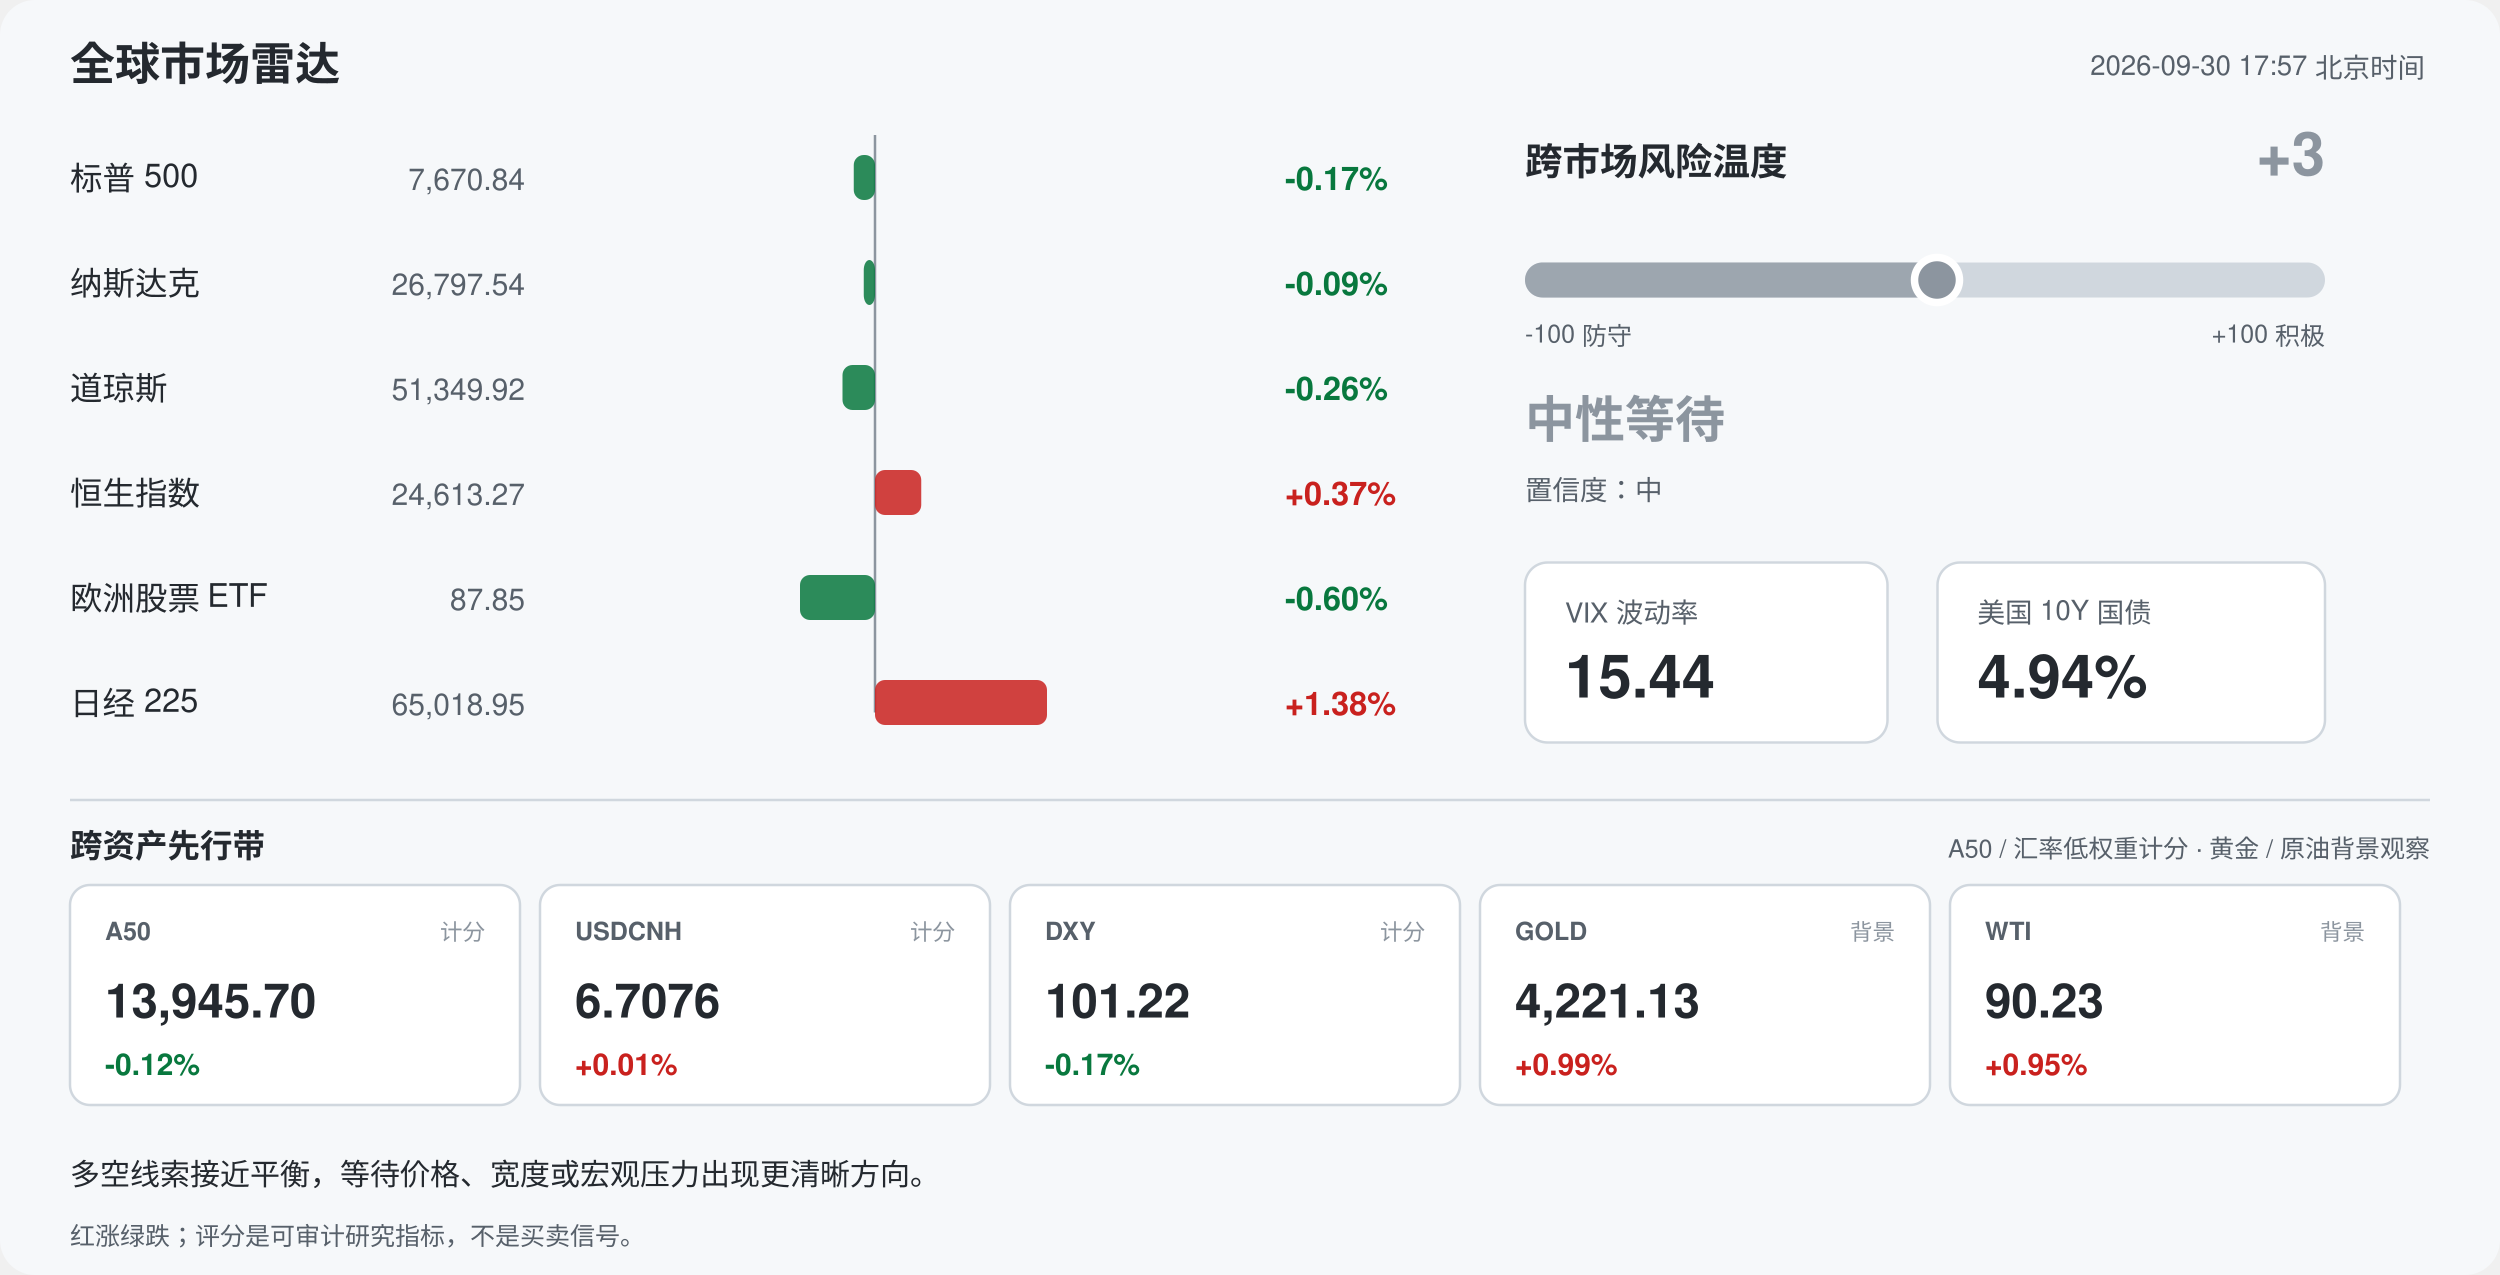
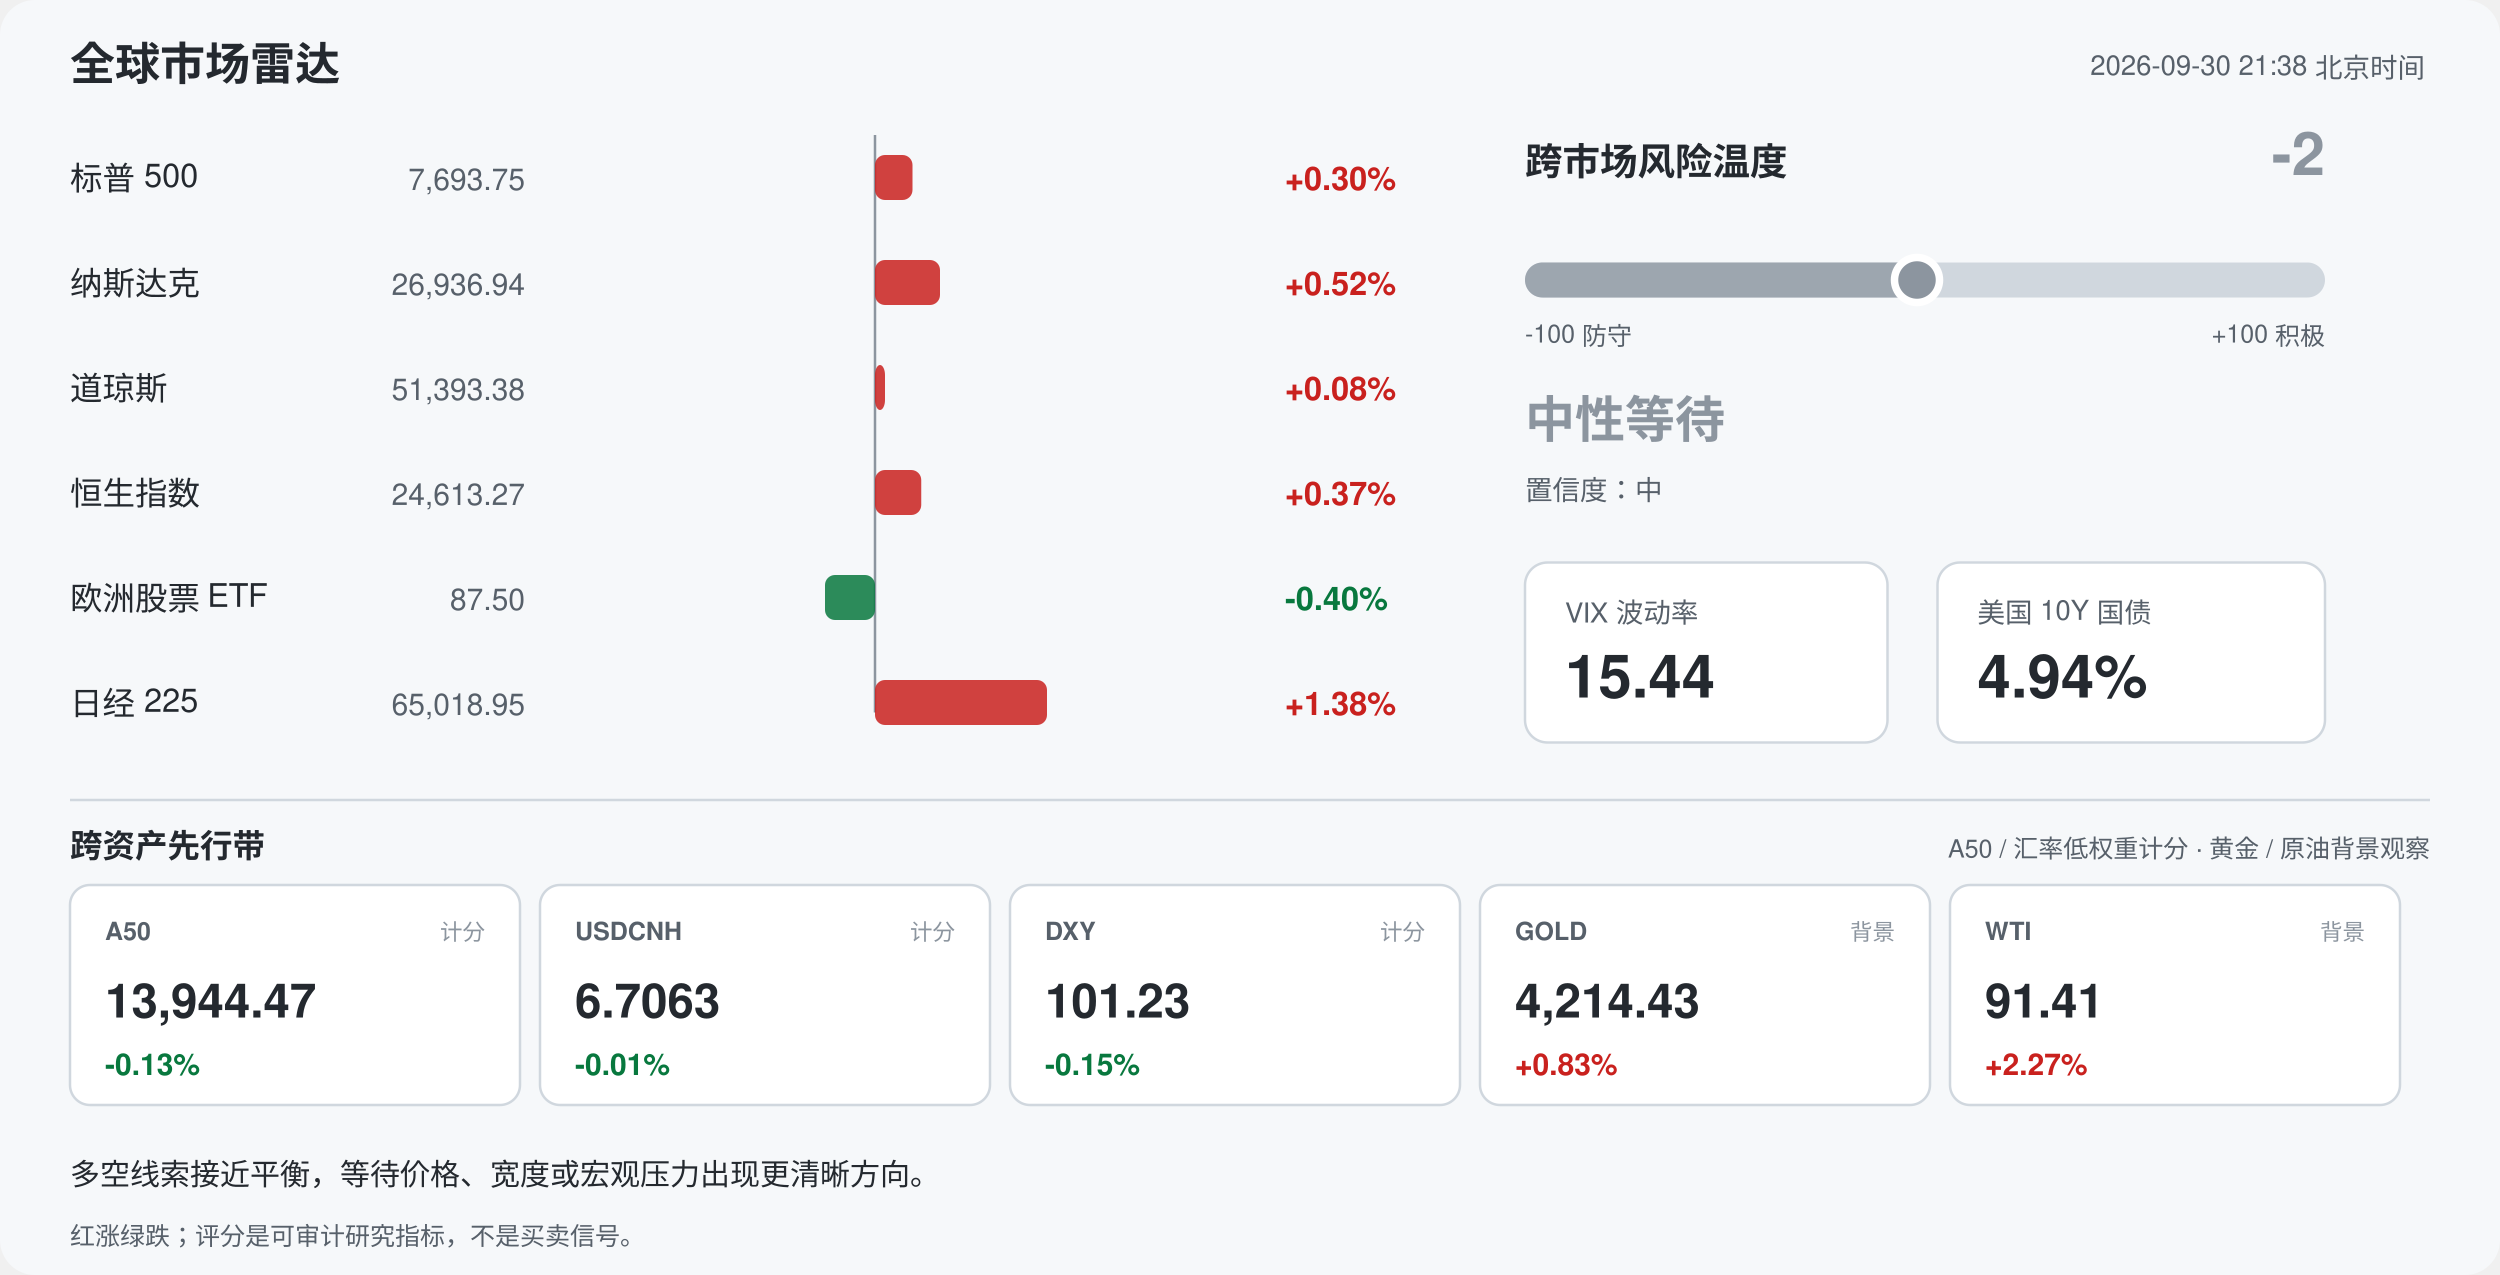
<svg xmlns="http://www.w3.org/2000/svg" width="1000" height="510" viewBox="0 0 1000 510" font-family="-apple-system,Segoe UI,Helvetica,Arial,sans-serif">
  <rect width="1000" height="510" rx="14" fill="#f6f8fa" />
  <text x="28" y="32" font-size="18" font-weight="700" fill="#24292f">全球市场雷达</text>
-   <text x="970" y="30" font-size="11" fill="#57606a" text-anchor="end">2026-09-30 17:57 北京时间</text>
+   <text x="970" y="30" font-size="11" fill="#57606a" text-anchor="end">2026-09-30 21:38 北京时间</text>
  <line x1="350" y1="54" x2="350" y2="285" stroke="#8c959f" stroke-width="1" />
  <text x="28" y="76" font-size="13" fill="#24292f">标普 500</text>
-   <text x="210" y="76" font-size="12" fill="#57606a" text-anchor="end">7,670.84</text>
-   <rect x="341.5" y="62" width="8.5" height="18" rx="4" fill="#08783e" opacity="0.85" />
-   <text x="514" y="76" font-size="13" font-weight="600" fill="#08783e">-0.17%</text>
+   <text x="210" y="76" font-size="12" fill="#57606a" text-anchor="end">7,693.75</text>
+   <rect x="350.0" y="62" width="15.0" height="18" rx="4" fill="#c9211e" opacity="0.85" />
+   <text x="514" y="76" font-size="13" font-weight="600" fill="#c9211e">+0.30%</text>
  <text x="28" y="118" font-size="13" fill="#24292f">纳斯达克</text>
-   <text x="210" y="118" font-size="12" fill="#57606a" text-anchor="end">26,797.54</text>
-   <rect x="345.5" y="104" width="4.5" height="18" rx="4" fill="#08783e" opacity="0.85" />
-   <text x="514" y="118" font-size="13" font-weight="600" fill="#08783e">-0.09%</text>
+   <text x="210" y="118" font-size="12" fill="#57606a" text-anchor="end">26,936.94</text>
+   <rect x="350.0" y="104" width="26.0" height="18" rx="4" fill="#c9211e" opacity="0.85" />
+   <text x="514" y="118" font-size="13" font-weight="600" fill="#c9211e">+0.52%</text>
  <text x="28" y="160" font-size="13" fill="#24292f">道琼斯</text>
-   <text x="210" y="160" font-size="12" fill="#57606a" text-anchor="end">51,349.92</text>
-   <rect x="337.0" y="146" width="13.0" height="18" rx="4" fill="#08783e" opacity="0.85" />
-   <text x="514" y="160" font-size="13" font-weight="600" fill="#08783e">-0.26%</text>
+   <text x="210" y="160" font-size="12" fill="#57606a" text-anchor="end">51,393.38</text>
+   <rect x="350.0" y="146" width="4.0" height="18" rx="4" fill="#c9211e" opacity="0.85" />
+   <text x="514" y="160" font-size="13" font-weight="600" fill="#c9211e">+0.08%</text>
  <text x="28" y="202" font-size="13" fill="#24292f">恒生指数</text>
  <text x="210" y="202" font-size="12" fill="#57606a" text-anchor="end">24,613.27</text>
  <rect x="350.0" y="188" width="18.5" height="18" rx="4" fill="#c9211e" opacity="0.85" />
  <text x="514" y="202" font-size="13" font-weight="600" fill="#c9211e">+0.37%</text>
  <text x="28" y="244" font-size="13" fill="#24292f">欧洲股票 ETF</text>
-   <text x="210" y="244" font-size="12" fill="#57606a" text-anchor="end">87.85</text>
-   <rect x="320.0" y="230" width="30.0" height="18" rx="4" fill="#08783e" opacity="0.85" />
-   <text x="514" y="244" font-size="13" font-weight="600" fill="#08783e">-0.60%</text>
+   <text x="210" y="244" font-size="12" fill="#57606a" text-anchor="end">87.50</text>
+   <rect x="330.0" y="230" width="20.0" height="18" rx="4" fill="#08783e" opacity="0.85" />
+   <text x="514" y="244" font-size="13" font-weight="600" fill="#08783e">-0.40%</text>
  <text x="28" y="286" font-size="13" fill="#24292f">日经 225</text>
  <text x="210" y="286" font-size="12" fill="#57606a" text-anchor="end">65,018.95</text>
  <rect x="350.0" y="272" width="68.8" height="18" rx="4" fill="#c9211e" opacity="0.85" />
  <text x="514" y="286" font-size="13" font-weight="600" fill="#c9211e">+1.38%</text>
  <text x="610" y="70" font-size="15" font-weight="700" fill="#24292f">跨市场风险温度</text>
-   <text x="930" y="70" font-size="24" font-weight="700" fill="#8c959f" text-anchor="end">+3</text>
+   <text x="930" y="70" font-size="24" font-weight="700" fill="#8c959f" text-anchor="end">-2</text>
  <rect x="610" y="105" width="320" height="14" rx="7" fill="#d0d7de" />
-   <rect x="610" y="105" width="164.8" height="14" rx="7" fill="#8c959f" opacity="0.75" />
-   <circle cx="774.8" cy="112" r="9" fill="#8c959f" stroke="#ffffff" stroke-width="3" />
+   <rect x="610" y="105" width="156.8" height="14" rx="7" fill="#8c959f" opacity="0.75" />
+   <circle cx="766.8" cy="112" r="9" fill="#8c959f" stroke="#ffffff" stroke-width="3" />
  <text x="610" y="137" font-size="10" fill="#57606a">-100 防守</text>
  <text x="930" y="137" font-size="10" fill="#57606a" text-anchor="end">+100 积极</text>
  <text x="610" y="175" font-size="20" font-weight="700" fill="#8c959f">中性等待</text>
  <text x="610" y="200" font-size="11" fill="#57606a">置信度：中</text>
  <rect x="610" y="225" width="145" height="72" rx="9" fill="#ffffff" stroke="#d0d7de" />
  <text x="626" y="249" font-size="11" fill="#57606a">VIX 波动率</text>
  <text x="626" y="279" font-size="24" font-weight="700" fill="#24292f">15.44</text>
  <rect x="775" y="225" width="155" height="72" rx="9" fill="#ffffff" stroke="#d0d7de" />
  <text x="791" y="249" font-size="11" fill="#57606a">美国 10Y 国债</text>
  <text x="791" y="279" font-size="24" font-weight="700" fill="#24292f">4.94%</text>
  <line x1="28" y1="320" x2="972" y2="320" stroke="#d0d7de" />
  <text x="28" y="343" font-size="13" font-weight="700" fill="#24292f">跨资产先行带</text>
  <text x="972" y="343" font-size="10" fill="#57606a" text-anchor="end">A50 / 汇率低权重计分 · 黄金 / 原油背景观察</text>
  <rect x="28" y="354" width="180" height="88" rx="8" fill="#ffffff" stroke="#d0d7de" />
  <text x="42" y="376" font-size="10" font-weight="700" fill="#57606a">A50</text>
  <text x="194" y="376" font-size="9" fill="#8c959f" text-anchor="end">计分</text>
-   <text x="42" y="407" font-size="19" font-weight="700" fill="#24292f">13,945.70</text>
-   <text x="42" y="430" font-size="12" font-weight="700" fill="#08783e">-0.12%</text>
+   <text x="42" y="407" font-size="19" font-weight="700" fill="#24292f">13,944.47</text>
+   <text x="42" y="430" font-size="12" font-weight="700" fill="#08783e">-0.13%</text>
  <rect x="216" y="354" width="180" height="88" rx="8" fill="#ffffff" stroke="#d0d7de" />
  <text x="230" y="376" font-size="10" font-weight="700" fill="#57606a">USDCNH</text>
  <text x="382" y="376" font-size="9" fill="#8c959f" text-anchor="end">计分</text>
-   <text x="230" y="407" font-size="19" font-weight="700" fill="#24292f">6.7076</text>
-   <text x="230" y="430" font-size="12" font-weight="700" fill="#c9211e">+0.01%</text>
+   <text x="230" y="407" font-size="19" font-weight="700" fill="#24292f">6.7063</text>
+   <text x="230" y="430" font-size="12" font-weight="700" fill="#08783e">-0.01%</text>
  <rect x="404" y="354" width="180" height="88" rx="8" fill="#ffffff" stroke="#d0d7de" />
  <text x="418" y="376" font-size="10" font-weight="700" fill="#57606a">DXY</text>
  <text x="570" y="376" font-size="9" fill="#8c959f" text-anchor="end">计分</text>
-   <text x="418" y="407" font-size="19" font-weight="700" fill="#24292f">101.22</text>
-   <text x="418" y="430" font-size="12" font-weight="700" fill="#08783e">-0.17%</text>
+   <text x="418" y="407" font-size="19" font-weight="700" fill="#24292f">101.23</text>
+   <text x="418" y="430" font-size="12" font-weight="700" fill="#08783e">-0.15%</text>
  <rect x="592" y="354" width="180" height="88" rx="8" fill="#ffffff" stroke="#d0d7de" />
  <text x="606" y="376" font-size="10" font-weight="700" fill="#57606a">GOLD</text>
  <text x="758" y="376" font-size="9" fill="#8c959f" text-anchor="end">背景</text>
-   <text x="606" y="407" font-size="19" font-weight="700" fill="#24292f">4,221.13</text>
-   <text x="606" y="430" font-size="12" font-weight="700" fill="#c9211e">+0.99%</text>
+   <text x="606" y="407" font-size="19" font-weight="700" fill="#24292f">4,214.43</text>
+   <text x="606" y="430" font-size="12" font-weight="700" fill="#c9211e">+0.83%</text>
  <rect x="780" y="354" width="180" height="88" rx="8" fill="#ffffff" stroke="#d0d7de" />
  <text x="794" y="376" font-size="10" font-weight="700" fill="#57606a">WTI</text>
  <text x="946" y="376" font-size="9" fill="#8c959f" text-anchor="end">背景</text>
-   <text x="794" y="407" font-size="19" font-weight="700" fill="#24292f">90.23</text>
-   <text x="794" y="430" font-size="12" font-weight="700" fill="#c9211e">+0.95%</text>
+   <text x="794" y="407" font-size="19" font-weight="700" fill="#24292f">91.41</text>
+   <text x="794" y="430" font-size="12" font-weight="700" fill="#c9211e">+2.27%</text>
  <text x="28" y="474" font-size="12" fill="#24292f">多空线索接近平衡，等待价格、宽度或宏观压力出现更清晰方向。</text>
  <text x="28" y="498" font-size="10" fill="#57606a">红涨绿跌；评分是可审计研究指标，不是买卖信号。</text>
</svg>
